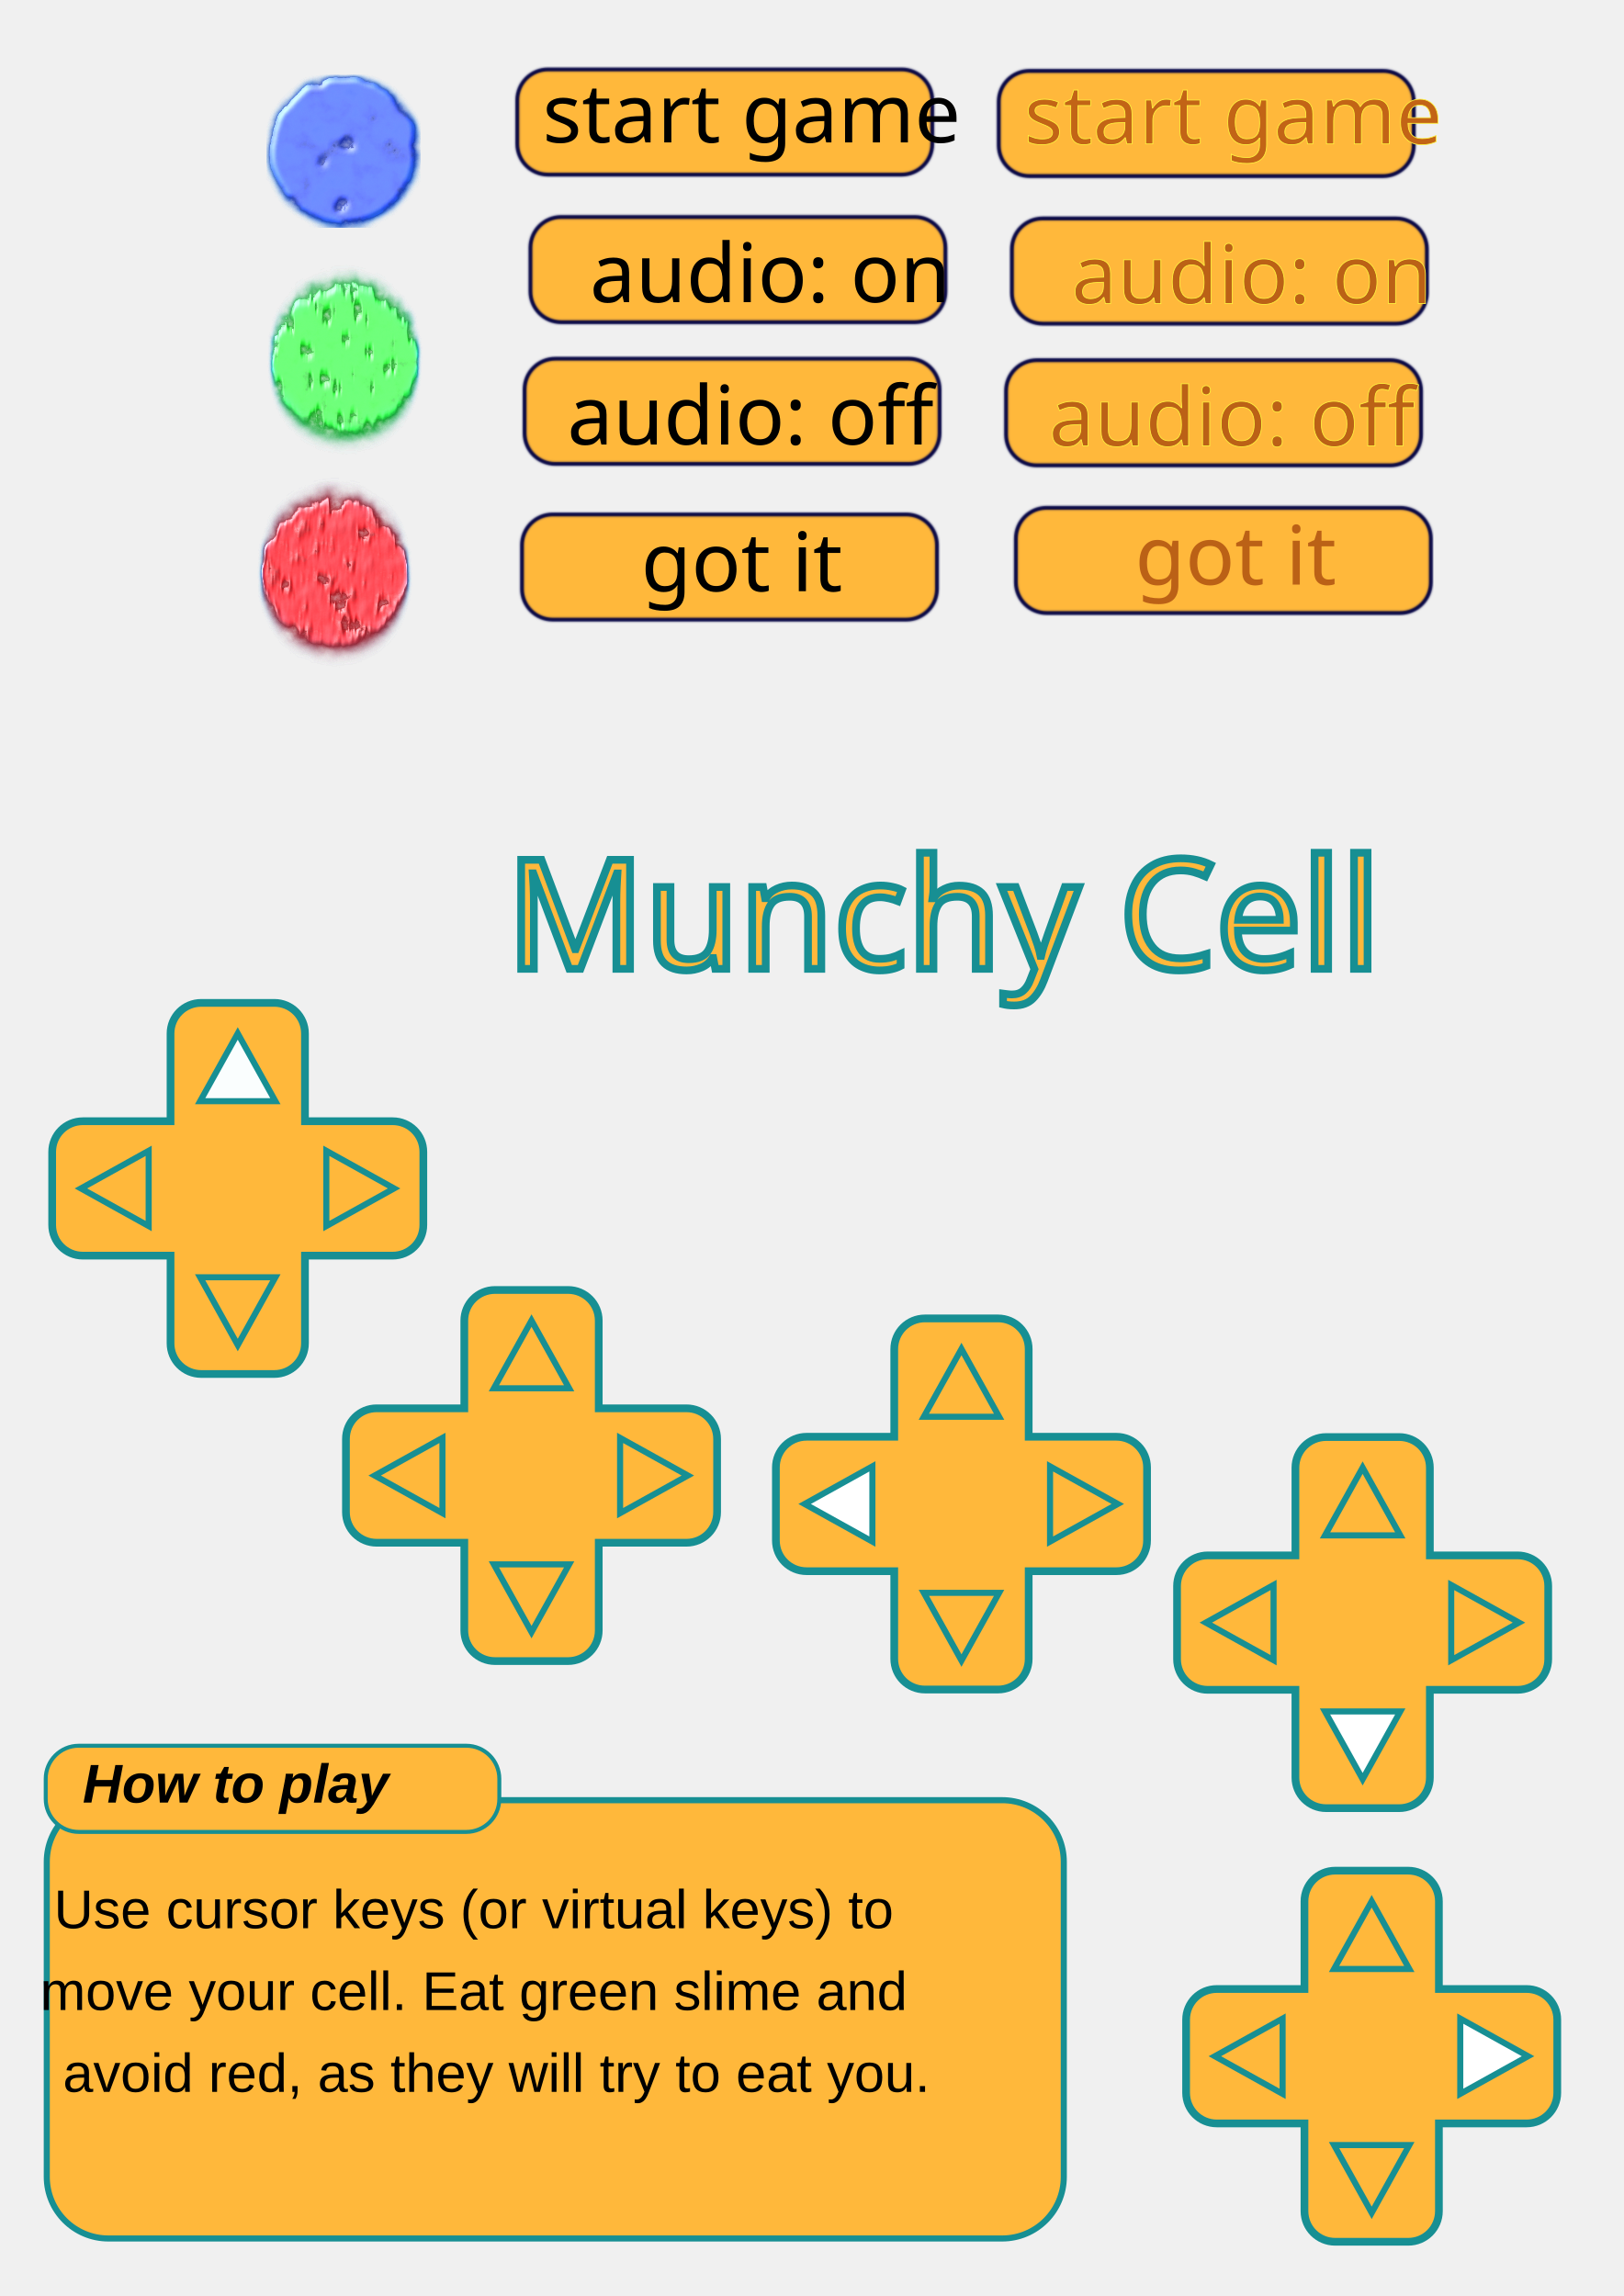
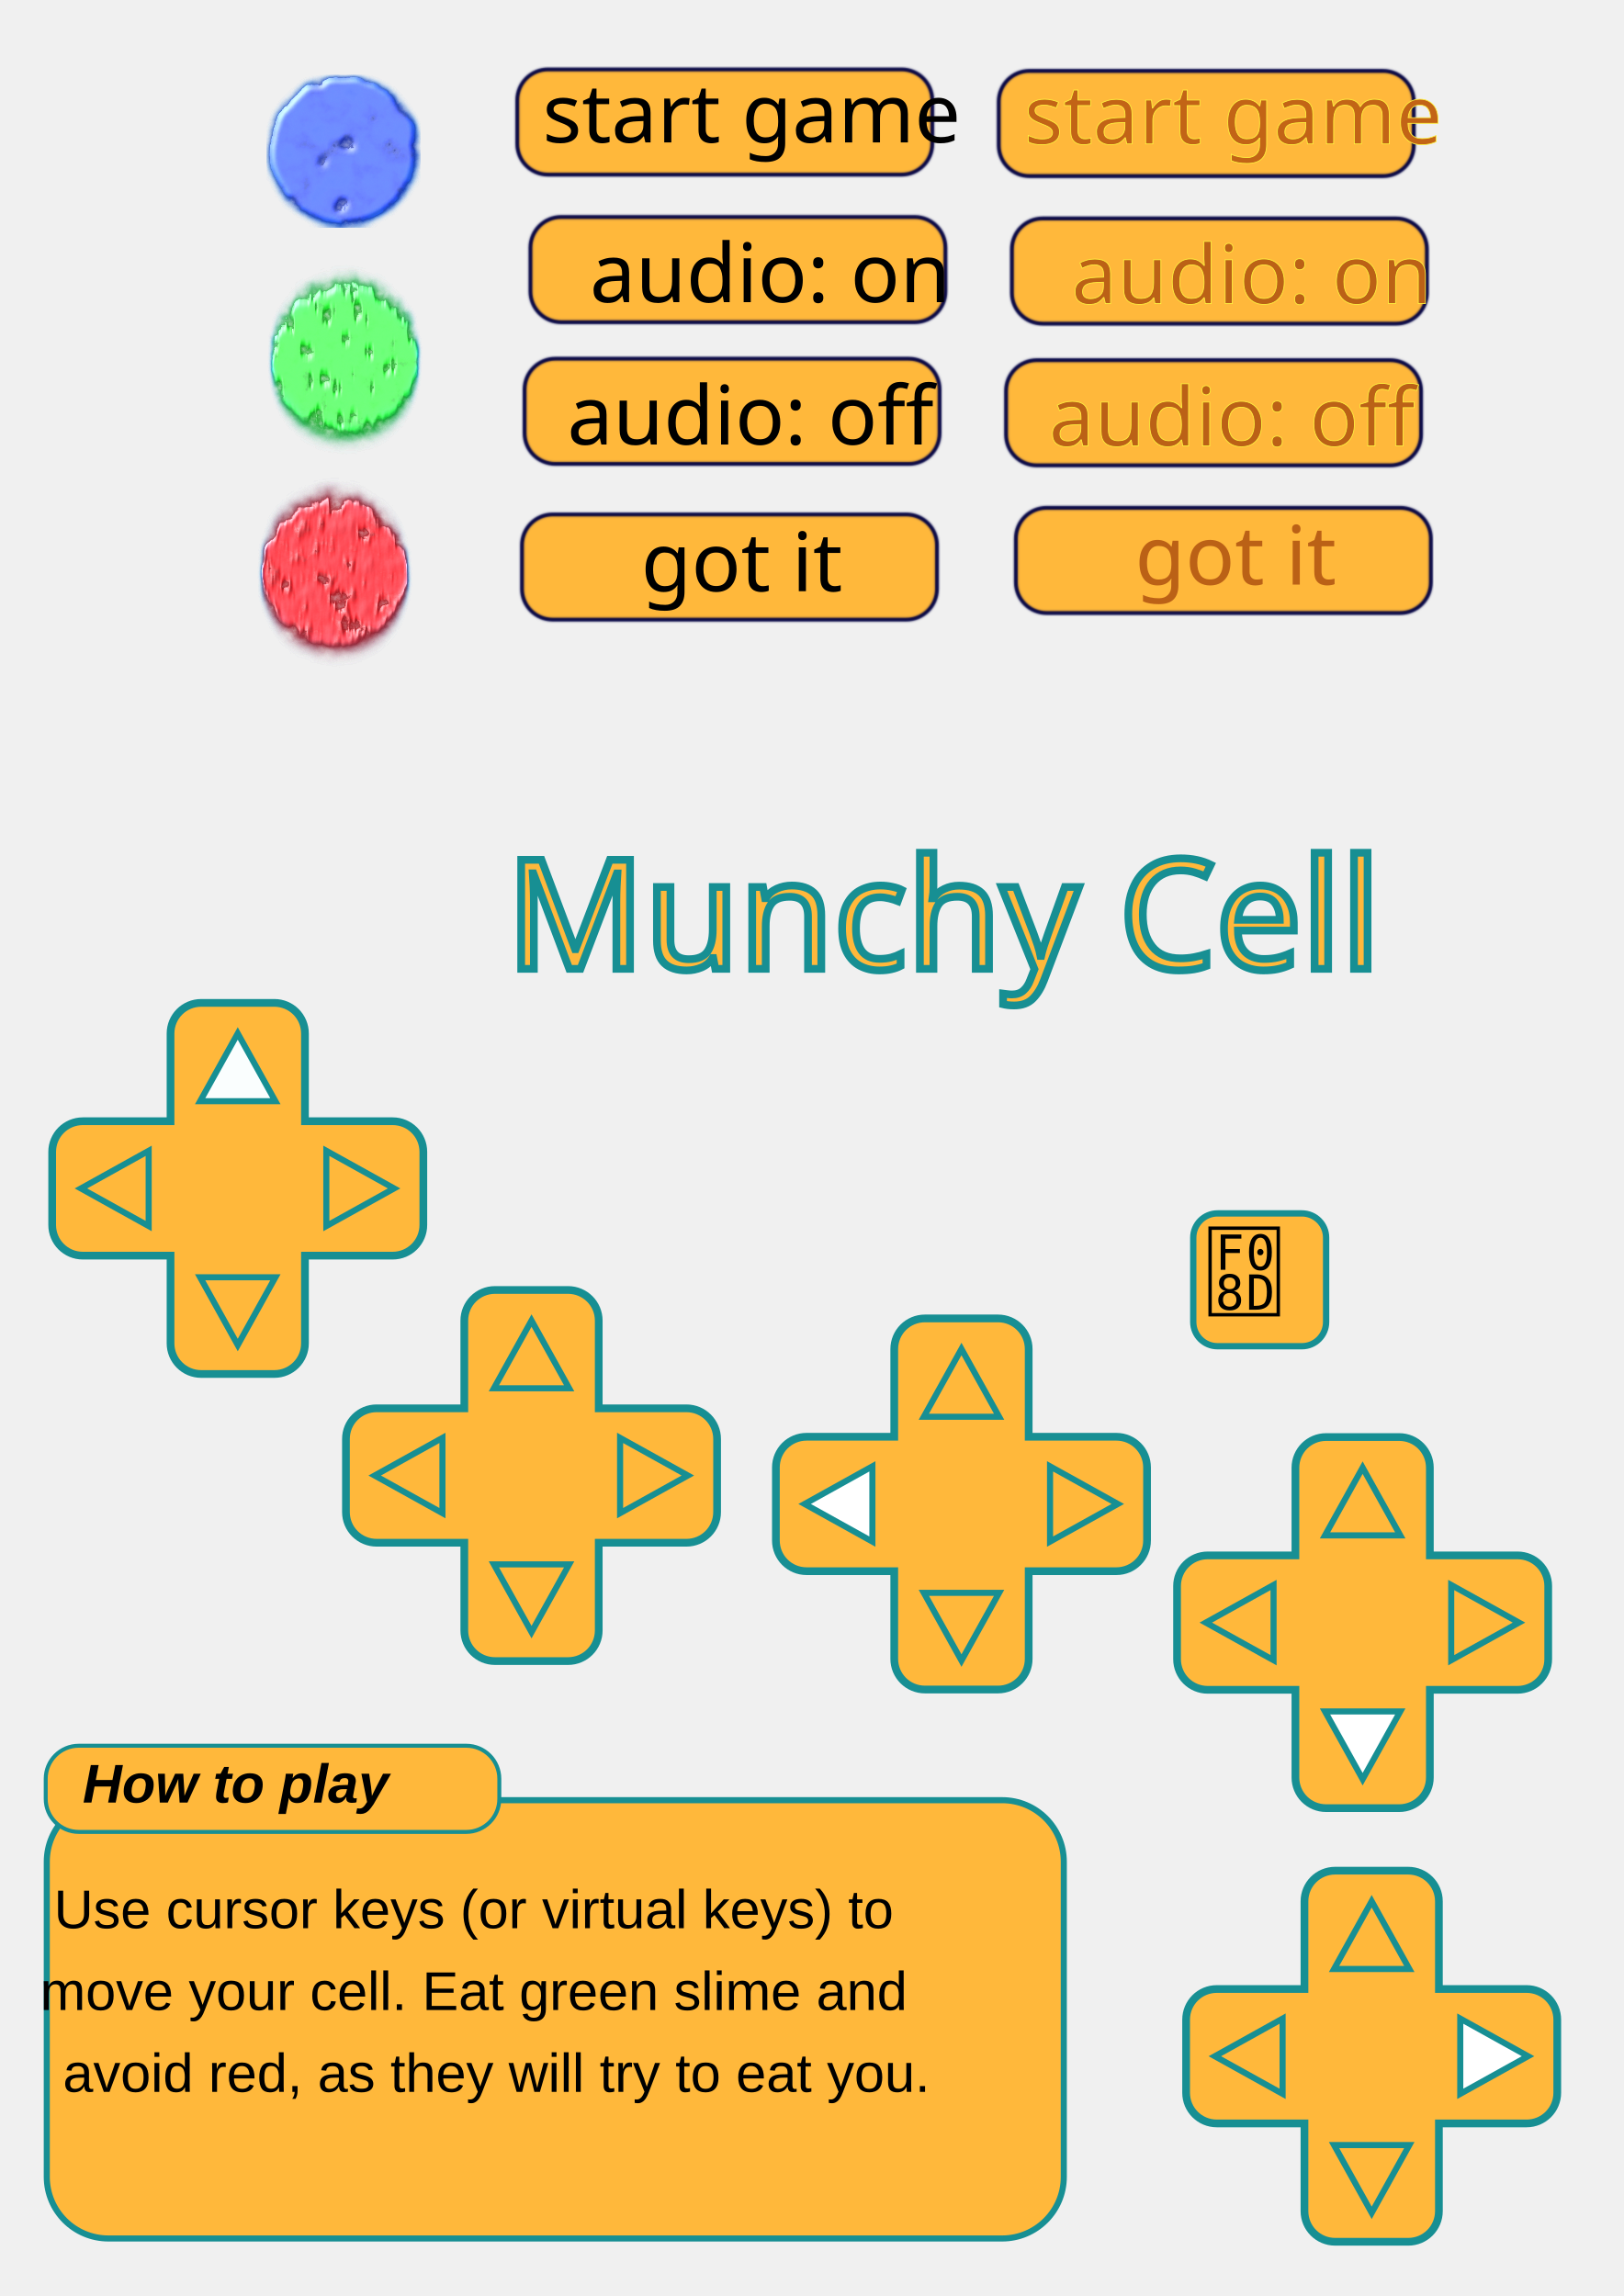
<svg xmlns="http://www.w3.org/2000/svg" xmlns:xlink="http://www.w3.org/1999/xlink" width="210mm" height="297mm" viewBox="0 0 210 297" version="1.1" id="svg8">
  <defs id="defs2">
    <linearGradient id="linearGradient912">
      <stop style="stop-color:#17935b;stop-opacity:1;" offset="0" id="stop908" />
      <stop style="stop-color:#17935b;stop-opacity:0;" offset="1" id="stop910" />
    </linearGradient>
    <linearGradient id="linearGradient900">
      <stop style="stop-color:#000000;stop-opacity:1;" offset="0" id="stop896" />
      <stop style="stop-color:#000000;stop-opacity:0;" offset="1" id="stop898" />
    </linearGradient>
    <filter style="color-interpolation-filters:sRGB;" id="filter4538" x="-0.024" width="1.048" y="-0.024" height="1.048">
      <feGaussianBlur stdDeviation="0.272" id="feGaussianBlur4540" result="fbSourceGraphic" />
      <feColorMatrix result="fbSourceGraphicAlpha" in="fbSourceGraphic" values="0 0 0 -1 0 0 0 0 -1 0 0 0 0 -1 0 0 0 0 1 0" id="feColorMatrix4599" />
      <feGaussianBlur id="feGaussianBlur4601" result="result0" in="fbSourceGraphic" stdDeviation="0.5" />
      <feTurbulence id="feTurbulence4603" baseFrequency="0.2" seed="300" numOctaves="10" result="result1" type="fractalNoise" />
      <feGaussianBlur id="feGaussianBlur4605" stdDeviation="0.5" result="result8" />
      <feDisplacementMap in2="result8" id="feDisplacementMap4607" result="result7" scale="1" in="result0" xChannelSelector="R" />
      <feComposite in2="result1" id="feComposite4609" result="result2" operator="in" in="result7" />
      <feComposite in2="result2" id="feComposite4611" k3="3" in="result0" operator="arithmetic" result="result9" />
      <feBlend in2="result2" id="feBlend4613" result="fbSourceGraphic" mode="multiply" />
      <feColorMatrix id="feColorMatrix4615" values="1 0 0 -1 0 1 0 1 -1 0 1 0 0 -1 0 -1.8 -0.5 0 5.7 -3.5 " in="fbSourceGraphic" result="fbSourceGraphicAlpha" />
      <feGaussianBlur id="feGaussianBlur4617" stdDeviation="0.5" in="fbSourceGraphicAlpha" result="result0" />
      <feSpecularLighting id="feSpecularLighting4619" result="result6" surfaceScale="5" specularExponent="3">
        <feDistantLight id="feDistantLight4621" azimuth="225" elevation="10" />
      </feSpecularLighting>
      <feComposite in2="fbSourceGraphicAlpha" id="feComposite4623" in="result6" result="result2" operator="in" />
      <feComposite in2="result2" id="feComposite4625" in="fbSourceGraphic" result="result4" operator="arithmetic" k2="1" k3="0.7" />
    </filter>
    <filter style="color-interpolation-filters:sRGB" id="filter839" x="-0.008" width="1.015" y="-0.03" height="1.059">
      <feGaussianBlur stdDeviation="0.168" id="feGaussianBlur841" />
    </filter>
    <filter style="color-interpolation-filters:sRGB" id="filter839-8" x="-0.008" width="1.015" y="-0.03" height="1.059">
      <feGaussianBlur stdDeviation="0.168" id="feGaussianBlur841-7" />
    </filter>
    <filter style="color-interpolation-filters:sRGB" id="filter839-8-4" x="-0.008" width="1.015" y="-0.03" height="1.059">
      <feGaussianBlur stdDeviation="0.168" id="feGaussianBlur841-7-0" />
    </filter>
    <filter style="color-interpolation-filters:sRGB" id="filter4538-5" x="-0.024" width="1.048" y="-0.024" height="1.048">
      <feGaussianBlur stdDeviation="0.317" id="feGaussianBlur4540-0" result="fbSourceGraphic" />
      <feColorMatrix result="fbSourceGraphicAlpha" in="fbSourceGraphic" values="0 0 0 -1 0 0 0 0 -1 0 0 0 0 -1 0 0 0 0 1 0" id="feColorMatrix4599-7" stdDeviation="0.32" />
      <feGaussianBlur id="feGaussianBlur4601-0" result="result0" in="fbSourceGraphic" stdDeviation="1.09" />
      <feTurbulence id="feTurbulence4603-7" baseFrequency="0.335" seed="377.778" numOctaves="10" result="result1" type="fractalNoise" stdDeviation="1.09" />
      <feGaussianBlur id="feGaussianBlur4605-6" stdDeviation="0.5" result="result8" seed="378" />
      <feDisplacementMap yChannelSelector="A" in2="result8" id="feDisplacementMap4607-9" result="result7" scale="1" in="result0" xChannelSelector="R" />
      <feComposite in2="result1" id="feComposite4609-3" result="result2" operator="in" in="result7" />
      <feComposite k4="0" k2="0" k1="0" in2="result2" id="feComposite4611-4" k3="3" in="result0" operator="arithmetic" result="result9" />
      <feBlend in2="result2" id="feBlend4613-4" result="fbSourceGraphic" mode="multiply" />
      <feColorMatrix id="feColorMatrix4615-2" values="1 0 0 -1 0 1 0 1 -1 0 1 0 0 -1 0 -1.8 -0.5 0 5.7 -3.5 " in="fbSourceGraphic" result="fbSourceGraphicAlpha" />
      <feGaussianBlur id="feGaussianBlur4617-5" stdDeviation="0.5" in="fbSourceGraphicAlpha" result="result0" />
      <feSpecularLighting id="feSpecularLighting4619-0" result="result6" surfaceScale="5" specularExponent="3">
        <feDistantLight id="feDistantLight4621-9" azimuth="225" elevation="10" />
      </feSpecularLighting>
      <feComposite in2="fbSourceGraphicAlpha" id="feComposite4623-1" in="result6" result="result2" operator="in" />
      <feComposite k4="0" k1="0" in2="result2" id="feComposite4625-5" in="fbSourceGraphic" result="result4" operator="arithmetic" k2="1" k3="0.7" />
    </filter>
    <filter style="color-interpolation-filters:sRGB" id="filter839-8-4-6" x="-0.008" width="1.015" y="-0.03" height="1.059">
      <feGaussianBlur stdDeviation="0.168" id="feGaussianBlur841-7-0-8" />
    </filter>
    <filter style="color-interpolation-filters:sRGB" id="filter839-8-7" x="-0.008" width="1.015" y="-0.03" height="1.059">
      <feGaussianBlur stdDeviation="0.168" id="feGaussianBlur841-7-01" />
    </filter>
    <filter style="color-interpolation-filters:sRGB" id="filter839-1" x="-0.008" width="1.015" y="-0.03" height="1.059">
      <feGaussianBlur stdDeviation="0.168" id="feGaussianBlur841-3" />
    </filter>
    <linearGradient xlink:href="#linearGradient900" id="linearGradient906" x1="73.347" y1="82.463" x2="169.773" y2="82.463" gradientUnits="userSpaceOnUse" gradientTransform="translate(-5.669643,-3.02381)" />
    <linearGradient xlink:href="#linearGradient912" id="linearGradient914" x1="66.77" y1="80.19" x2="183.469" y2="80.19" gradientUnits="userSpaceOnUse" />
    <filter style="color-interpolation-filters:sRGB" id="filter839-0" x="-0.008" width="1.015" y="-0.03" height="1.059">
      <feGaussianBlur stdDeviation="0.168" id="feGaussianBlur841-9" />
    </filter>
    <filter style="color-interpolation-filters:sRGB" id="filter839-0-9" x="-0.008" width="1.015" y="-0.03" height="1.059">
      <feGaussianBlur stdDeviation="0.168" id="feGaussianBlur841-9-3" />
    </filter>
    <filter style="color-interpolation-filters:sRGB" id="filter4538-5-0" x="-0.024" width="1.048" y="-0.024" height="1.048">
      <feGaussianBlur stdDeviation="0.32" id="feGaussianBlur4540-0-1" result="fbSourceGraphic" />
      <feColorMatrix result="fbSourceGraphicAlpha" in="fbSourceGraphic" values="0 0 0 -1 0 0 0 0 -1 0 0 0 0 -1 0 0 0 0 1 0" id="feColorMatrix4599-7-7" stdDeviation="0.32" />
      <feGaussianBlur id="feGaussianBlur4601-0-4" result="result0" in="fbSourceGraphic" stdDeviation="1.09" />
      <feTurbulence id="feTurbulence4603-7-9" baseFrequency="0.248" seed="302" numOctaves="10" result="result1" type="fractalNoise" stdDeviation="1.09" />
      <feGaussianBlur id="feGaussianBlur4605-6-3" stdDeviation="0.5" result="result8" seed="378" />
      <feDisplacementMap yChannelSelector="A" in2="result8" id="feDisplacementMap4607-9-3" result="result7" scale="1" in="result0" xChannelSelector="R" />
      <feComposite in2="result1" id="feComposite4609-3-3" result="result2" operator="in" in="result7" />
      <feComposite k4="0" k2="0" k1="0" in2="result2" id="feComposite4611-4-5" k3="3" in="result0" operator="arithmetic" result="result9" />
      <feBlend in2="result2" id="feBlend4613-4-9" result="fbSourceGraphic" mode="multiply" />
      <feColorMatrix id="feColorMatrix4615-2-5" values="1 0 0 -1 0 1 0 1 -1 0 1 0 0 -1 0 -1.8 -0.5 0 5.7 -3.5 " in="fbSourceGraphic" result="fbSourceGraphicAlpha" />
      <feGaussianBlur id="feGaussianBlur4617-5-6" stdDeviation="0.5" in="fbSourceGraphicAlpha" result="result0" />
      <feSpecularLighting id="feSpecularLighting4619-0-5" result="result6" surfaceScale="5" specularExponent="3">
        <feDistantLight id="feDistantLight4621-9-8" azimuth="225" elevation="10" />
      </feSpecularLighting>
      <feComposite in2="fbSourceGraphicAlpha" id="feComposite4623-1-2" in="result6" result="result2" operator="in" />
      <feComposite k4="0" k1="0" in2="result2" id="feComposite4625-5-0" in="fbSourceGraphic" result="result4" operator="arithmetic" k2="1" k3="0.7" />
    </filter>
  </defs>
  <g id="layer1">
    <circle id="path10" cx="61.232" cy="92.515" r="13.607" style="fill:#243eb9;fill-opacity:1;stroke:#3eb4ff;stroke-width:0.265;stroke-opacity:1;filter:url(#filter4538)" transform="matrix(0.6960039,0,0,0.6960039,1.838562,-44.92949)" />
    <rect id="rect32" width="53.673" height="13.607" x="66.902" y="8.982" style="fill:#ffb83b;fill-opacity:1;stroke:#000041;stroke-width:0.5;stroke-miterlimit:4;stroke-dasharray:none;stroke-opacity:1;filter:url(#filter839)" ry="3.969" />
    <text xml:space="preserve" style="font-style:normal;font-variant:normal;font-weight:normal;font-stretch:normal;font-size:10.583px;line-height:1.25;font-family:Amethyst;-inkscape-font-specification:Amethyst;letter-spacing:0px;word-spacing:0px;fill:#000000;fill-opacity:1;stroke:none;stroke-width:0.265" x="70.171" y="18.426" id="text845">
      <tspan id="tspan843" x="70.171" y="18.426" style="stroke-width:0.265">start game</tspan>
    </text>
    <rect id="rect32-9" width="53.673" height="13.607" x="68.603" y="28.07" style="fill:#ffb83b;fill-opacity:1;stroke:#000041;stroke-width:0.5;stroke-miterlimit:4;stroke-dasharray:none;stroke-opacity:1;filter:url(#filter839-8)" ry="3.969" />
    <text xml:space="preserve" style="font-style:normal;font-variant:normal;font-weight:normal;font-stretch:normal;font-size:10.583px;line-height:1.25;font-family:Amethyst;-inkscape-font-specification:Amethyst;letter-spacing:0px;word-spacing:0px;fill:#000000;fill-opacity:1;stroke:none;stroke-width:0.265" x="76.286" y="39.086" id="text845-7">
      <tspan id="tspan843-2" x="76.286" y="39.086" style="stroke-width:0.265">audio: on</tspan>
    </text>
    <rect id="rect32-9-8" width="53.673" height="13.607" x="67.847" y="46.402" style="fill:#ffb83b;fill-opacity:1;stroke:#000041;stroke-width:0.5;stroke-miterlimit:4;stroke-dasharray:none;stroke-opacity:1;filter:url(#filter839-8-4)" ry="3.969" />
    <text xml:space="preserve" style="font-style:normal;font-variant:normal;font-weight:normal;font-stretch:normal;font-size:10.583px;line-height:1.25;font-family:Amethyst;-inkscape-font-specification:Amethyst;letter-spacing:0px;word-spacing:0px;fill:#000000;fill-opacity:1;stroke:none;stroke-width:0.265" x="73.366" y="57.497" id="text845-7-9">
      <tspan id="tspan843-2-6" x="73.366" y="57.497" style="stroke-width:0.265">audio: off</tspan>
    </text>
    <circle id="path10-5" cx="61.232" cy="92.515" r="13.607" style="fill:#24b92f;fill-opacity:1;stroke:#3eb4ff;stroke-width:0.265;stroke-opacity:1;filter:url(#filter4538-5)" transform="matrix(0.3844545,0.5801863,-0.5801863,0.3844545,74.73609,-24.50304)" />
    <rect id="rect32-1" width="53.673" height="13.607" x="129.173" y="9.171" style="fill:#ffb83b;fill-opacity:1;stroke:#000041;stroke-width:0.5;stroke-miterlimit:4;stroke-dasharray:none;stroke-opacity:1;filter:url(#filter839-1)" ry="3.969" />
    <text xml:space="preserve" style="font-style:normal;font-variant:normal;font-weight:normal;font-stretch:normal;font-size:10.583px;line-height:1.25;font-family:Amethyst;-inkscape-font-specification:Amethyst;letter-spacing:0px;word-spacing:0px;fill:#c26416;fill-opacity:1;stroke:#fff33e;stroke-width:0.1;stroke-opacity:1;stroke-miterlimit:4;stroke-dasharray:none;opacity:1;" x="132.443" y="18.615" id="text845-74">
      <tspan id="tspan843-0" x="132.443" y="18.615" style="stroke-width:0.1;stroke:#fff33e;stroke-opacity:1;stroke-miterlimit:4;stroke-dasharray:none;fill:#c26416;fill-opacity:1;">start game</tspan>
    </text>
    <rect id="rect32-9-0" width="53.673" height="13.607" x="130.874" y="28.259" style="fill:#ffb83b;fill-opacity:1;stroke:#000041;stroke-width:0.5;stroke-miterlimit:4;stroke-dasharray:none;stroke-opacity:1;filter:url(#filter839-8-7)" ry="3.969" />
    <text xml:space="preserve" style="font-style:normal;font-variant:normal;font-weight:normal;font-stretch:normal;font-size:10.583px;line-height:1.25;font-family:Amethyst;-inkscape-font-specification:Amethyst;letter-spacing:0px;word-spacing:0px;fill:#bb6116;fill-opacity:1;stroke:#fff33e;stroke-width:0.1;stroke-opacity:1;stroke-miterlimit:4;stroke-dasharray:none;opacity:1" x="138.557" y="39.275" id="text845-7-6">
      <tspan id="tspan843-2-9" x="138.557" y="39.275" style="stroke-width:0.1;stroke:#fff33e;stroke-opacity:1;stroke-miterlimit:4;stroke-dasharray:none;fill:#bb6116;fill-opacity:1">audio: on</tspan>
    </text>
    <rect id="rect32-9-8-3" width="53.673" height="13.607" x="130.118" y="46.591" style="fill:#ffb83b;fill-opacity:1;stroke:#000041;stroke-width:0.5;stroke-miterlimit:4;stroke-dasharray:none;stroke-opacity:1;filter:url(#filter839-8-4-6)" ry="3.969" />
    <text xml:space="preserve" style="font-style:normal;font-variant:normal;font-weight:normal;font-stretch:normal;font-size:10.583px;line-height:1.25;font-family:Amethyst;-inkscape-font-specification:Amethyst;letter-spacing:0px;word-spacing:0px;fill:#bb6116;fill-opacity:1;stroke:#fff33e;stroke-width:0.1;stroke-opacity:1;stroke-miterlimit:4;stroke-dasharray:none;opacity:1" x="135.638" y="57.686" id="text845-7-9-4">
      <tspan id="tspan843-2-6-0" x="135.638" y="57.686" style="stroke-width:0.1;stroke:#fff33e;stroke-opacity:1;stroke-miterlimit:4;stroke-dasharray:none;fill:#bb6116;fill-opacity:1">audio: off</tspan>
    </text>
    <text xml:space="preserve" style="font-style:normal;font-variant:normal;font-weight:normal;font-stretch:normal;font-size:10.583px;line-height:1.25;font-family:Amethyst;-inkscape-font-specification:Amethyst;letter-spacing:0px;word-spacing:0px;fill:#ffb83b;fill-opacity:1;stroke:#178f93;stroke-width:1;stroke-miterlimit:4;stroke-dasharray:none;stroke-opacity:1" x="65.486" y="125.332" id="text886">
      <tspan id="tspan884" x="65.486" y="125.332" style="font-style:normal;font-variant:normal;font-weight:normal;font-stretch:normal;font-size:19.756px;font-family:'Baby Kruffy';-inkscape-font-specification:'Baby Kruffy';fill:#ffb83b;fill-opacity:1;stroke:#178f93;stroke-width:1;stroke-miterlimit:4;stroke-dasharray:none;stroke-opacity:1">Munchy Cell</tspan>
    </text>
    <path style="opacity:1;fill:#ffb83b;fill-opacity:1;stroke:#178f93;stroke-width:1;stroke-miterlimit:4;stroke-dasharray:none;stroke-opacity:1" d="m 64.019,166.865 c -2.199,0 -3.969,1.77 -3.969,3.969 v 11.339 H 48.711 c -2.199,0 -3.969,1.77 -3.969,3.969 v 9.45 c 0,2.199 1.77,3.969 3.969,3.969 h 11.339 v 11.339 c 0,2.199 1.77,3.969 3.969,3.969 h 9.449 c 2.199,0 3.969,-1.77 3.969,-3.969 v -11.339 h 11.339 c 2.199,0 3.969,-1.77 3.969,-3.969 v -9.45 c 0,-2.199 -1.77,-3.969 -3.969,-3.969 h -11.339 v -11.339 c 0,-2.199 -1.77,-3.969 -3.969,-3.969 z" id="rect894" />
    <path style="fill:none;stroke:#178f93;stroke-width:0.786;stroke-linecap:butt;stroke-linejoin:miter;stroke-miterlimit:4;stroke-dasharray:none;stroke-opacity:1" d="m 48.458,190.868 8.764,4.866 v -9.735 z" id="path912-46" />
    <path style="fill:none;stroke:#178f93;stroke-width:0.786;stroke-linecap:butt;stroke-linejoin:miter;stroke-miterlimit:4;stroke-dasharray:none;stroke-opacity:1" d="m 88.963,190.865 -8.764,-4.866 v 9.735 z" id="path912-46-8" />
    <path style="fill:none;stroke:#178f93;stroke-width:0.786;stroke-linecap:butt;stroke-linejoin:miter;stroke-miterlimit:4;stroke-dasharray:none;stroke-opacity:1" d="m 68.745,211.125 4.866,-8.764 h -9.735 z" id="path912-46-8-3" />
    <path style="fill:none;stroke:#178f93;stroke-width:0.786;stroke-linecap:butt;stroke-linejoin:miter;stroke-miterlimit:4;stroke-dasharray:none;stroke-opacity:1" d="m 68.742,170.82 -4.866,8.764 h 9.735 z" id="path912-46-8-3-4" />
    <path style="opacity:1;fill:#ffb83b;fill-opacity:1;stroke:#178f93;stroke-width:1;stroke-miterlimit:4;stroke-dasharray:none;stroke-opacity:1" d="m 119.626,170.545 c -2.199,0 -3.969,1.77 -3.969,3.969 v 11.339 h -11.339 c -2.199,0 -3.969,1.77 -3.969,3.969 v 9.45 c 0,2.199 1.77,3.969 3.969,3.969 h 11.339 v 11.339 c 0,2.199 1.77,3.969 3.969,3.969 h 9.449 c 2.199,0 3.969,-1.77 3.969,-3.969 v -11.339 h 11.339 c 2.199,0 3.969,-1.77 3.969,-3.969 v -9.45 c 0,-2.199 -1.77,-3.969 -3.969,-3.969 h -11.339 v -11.339 c 0,-2.199 -1.77,-3.969 -3.969,-3.969 z" id="rect894-7" />
    <path style="fill:#ffffff;fill-opacity:1;stroke:#178f93;stroke-width:0.786;stroke-linecap:butt;stroke-linejoin:miter;stroke-miterlimit:4;stroke-dasharray:none;stroke-opacity:1" d="m 104.065,194.548 8.764,4.866 v -9.735 z" id="path912-46-2" />
    <path style="fill:none;stroke:#178f93;stroke-width:0.786;stroke-linecap:butt;stroke-linejoin:miter;stroke-miterlimit:4;stroke-dasharray:none;stroke-opacity:1" d="m 144.57,194.545 -8.764,-4.866 v 9.735 z" id="path912-46-8-8" />
    <path style="fill:none;stroke:#178f93;stroke-width:0.786;stroke-linecap:butt;stroke-linejoin:miter;stroke-miterlimit:4;stroke-dasharray:none;stroke-opacity:1" d="m 124.352,214.805 4.866,-8.764 h -9.735 z" id="path912-46-8-3-2" />
    <path style="fill:none;stroke:#178f93;stroke-width:0.786;stroke-linecap:butt;stroke-linejoin:miter;stroke-miterlimit:4;stroke-dasharray:none;stroke-opacity:1" d="m 124.349,174.5 -4.866,8.764 h 9.735 z" id="path912-46-8-3-4-2" />
    <path style="opacity:1;fill:#ffb83b;fill-opacity:1;stroke:#178f93;stroke-width:1;stroke-miterlimit:4;stroke-dasharray:none;stroke-opacity:1" d="m 26.025,129.728 c -2.199,0 -3.969,1.77 -3.969,3.969 v 11.339 H 10.717 c -2.199,0 -3.969,1.77 -3.969,3.969 v 9.45 c 0,2.199 1.77,3.969 3.969,3.969 h 11.339 v 11.339 c 0,2.199 1.77,3.969 3.969,3.969 h 9.449 c 2.199,0 3.969,-1.77 3.969,-3.969 v -11.339 h 11.339 c 2.199,0 3.969,-1.77 3.969,-3.969 v -9.45 c 0,-2.199 -1.77,-3.969 -3.969,-3.969 H 39.443 V 133.696 c 0,-2.199 -1.77,-3.969 -3.969,-3.969 z" id="rect894-6" />
    <path style="fill:none;stroke:#178f93;stroke-width:0.786;stroke-linecap:butt;stroke-linejoin:miter;stroke-miterlimit:4;stroke-dasharray:none;stroke-opacity:1" d="m 10.464,153.731 8.764,4.866 v -9.735 z" id="path912-46-5" />
    <path style="fill:none;stroke:#178f93;stroke-width:0.786;stroke-linecap:butt;stroke-linejoin:miter;stroke-miterlimit:4;stroke-dasharray:none;stroke-opacity:1" d="m 50.969,153.728 -8.764,-4.866 v 9.735 z" id="path912-46-8-32" />
    <path style="fill:none;stroke:#178f93;stroke-width:0.786;stroke-linecap:butt;stroke-linejoin:miter;stroke-miterlimit:4;stroke-dasharray:none;stroke-opacity:1" d="m 30.751,173.988 4.866,-8.764 h -9.735 z" id="path912-46-8-3-9" />
    <path style="fill:#fafefe;fill-opacity:1;stroke:#178f93;stroke-width:0.786;stroke-linecap:butt;stroke-linejoin:miter;stroke-miterlimit:4;stroke-dasharray:none;stroke-opacity:1" d="m 30.748,133.683 -4.866,8.764 h 9.735 z" id="path912-46-8-3-4-6" />
    <path style="opacity:1;fill:#ffb83b;fill-opacity:1;stroke:#178f93;stroke-width:1;stroke-miterlimit:4;stroke-dasharray:none;stroke-opacity:1" d="m 171.511,185.89 c -2.199,0 -3.969,1.77 -3.969,3.969 v 11.339 H 156.203 c -2.199,0 -3.969,1.77 -3.969,3.969 v 9.45 c 0,2.199 1.77,3.969 3.969,3.969 h 11.339 v 11.339 c 0,2.199 1.77,3.969 3.969,3.969 h 9.449 c 2.199,0 3.969,-1.77 3.969,-3.969 V 218.585 h 11.339 c 2.199,0 3.969,-1.77 3.969,-3.969 v -9.45 c 0,-2.199 -1.77,-3.969 -3.969,-3.969 h -11.339 v -11.339 c 0,-2.199 -1.77,-3.969 -3.969,-3.969 z" id="rect894-2" />
    <path style="fill:none;stroke:#178f93;stroke-width:0.786;stroke-linecap:butt;stroke-linejoin:miter;stroke-miterlimit:4;stroke-dasharray:none;stroke-opacity:1" d="m 155.951,209.893 8.764,4.866 v -9.735 z" id="path912-46-26" />
    <path style="fill:none;stroke:#178f93;stroke-width:0.786;stroke-linecap:butt;stroke-linejoin:miter;stroke-miterlimit:4;stroke-dasharray:none;stroke-opacity:1" d="m 196.455,209.89 -8.764,-4.866 v 9.735 z" id="path912-46-8-1" />
    <path style="fill:#ffffff;fill-opacity:1;stroke:#178f93;stroke-width:0.786;stroke-linecap:butt;stroke-linejoin:miter;stroke-miterlimit:4;stroke-dasharray:none;stroke-opacity:1" d="m 176.237,230.15 4.866,-8.764 h -9.735 z" id="path912-46-8-3-99" />
    <path style="fill:none;stroke:#178f93;stroke-width:0.786;stroke-linecap:butt;stroke-linejoin:miter;stroke-miterlimit:4;stroke-dasharray:none;stroke-opacity:1" d="m 176.234,189.845 -4.866,8.764 h 9.735 z" id="path912-46-8-3-4-61" />
    <path style="opacity:1;fill:#ffb83b;fill-opacity:1;stroke:#178f93;stroke-width:1;stroke-miterlimit:4;stroke-dasharray:none;stroke-opacity:1" d="m 172.681,241.981 c -2.199,0 -3.969,1.77 -3.969,3.969 v 11.339 h -11.339 c -2.199,0 -3.969,1.77 -3.969,3.969 v 9.45 c 0,2.199 1.77,3.969 3.969,3.969 h 11.339 v 11.339 c 0,2.199 1.77,3.969 3.969,3.969 h 9.449 c 2.199,0 3.969,-1.77 3.969,-3.969 v -11.339 h 11.339 c 2.199,0 3.969,-1.77 3.969,-3.969 v -9.45 c 0,-2.199 -1.77,-3.969 -3.969,-3.969 H 186.098 V 245.95 c 0,-2.199 -1.77,-3.969 -3.969,-3.969 z" id="rect894-1" />
    <path style="fill:none;stroke:#178f93;stroke-width:0.786;stroke-linecap:butt;stroke-linejoin:miter;stroke-miterlimit:4;stroke-dasharray:none;stroke-opacity:1" d="m 157.12,265.984 8.764,4.866 v -9.735 z" id="path912-46-86" />
    <path style="fill:#ffffff;fill-opacity:1;stroke:#178f93;stroke-width:0.786;stroke-linecap:butt;stroke-linejoin:miter;stroke-miterlimit:4;stroke-dasharray:none;stroke-opacity:1" d="m 197.625,265.981 -8.764,-4.866 v 9.735 z" id="path912-46-8-5" />
    <path style="fill:none;stroke:#178f93;stroke-width:0.786;stroke-linecap:butt;stroke-linejoin:miter;stroke-miterlimit:4;stroke-dasharray:none;stroke-opacity:1" d="m 177.407,286.241 4.866,-8.764 h -9.735 z" id="path912-46-8-3-0" />
    <path style="fill:none;stroke:#178f93;stroke-width:0.786;stroke-linecap:butt;stroke-linejoin:miter;stroke-miterlimit:4;stroke-dasharray:none;stroke-opacity:1" d="m 177.404,245.936 -4.866,8.764 h 9.735 z" id="path912-46-8-3-4-69" />
    <rect style="opacity:1;fill:#ffb83b;fill-opacity:1;stroke:#178f93;stroke-width:0.786;stroke-miterlimit:4;stroke-dasharray:none;stroke-opacity:1" id="rect1325" width="131.536" height="56.696" x="6.05" y="232.863" ry="7.971" />
    <rect style="opacity:1;fill:#ffb83b;fill-opacity:1;stroke:#178f93;stroke-width:0.513;stroke-miterlimit:4;stroke-dasharray:none;stroke-opacity:1" id="rect1327" width="58.666" height="11.148" x="5.913" y="225.82" ry="4.275" />
    <text xml:space="preserve" style="font-style:normal;font-variant:normal;font-weight:normal;font-stretch:normal;font-size:10.583px;line-height:1.25;font-family:Arial;-inkscape-font-specification:Arial;letter-spacing:0px;word-spacing:0px;fill:#000000;fill-opacity:1;stroke:none;stroke-width:0.265" x="10.685" y="233.177" id="text1331">
      <tspan id="tspan1329" x="10.685" y="233.177" style="font-style:italic;font-variant:normal;font-weight:bold;font-stretch:normal;font-size:7.056px;font-family:Arial;-inkscape-font-specification:'Arial Bold Italic';stroke-width:0.265">How to play</tspan>
    </text>
    <text xml:space="preserve" style="font-style:normal;font-variant:normal;font-weight:normal;font-stretch:normal;font-size:10.583px;line-height:1;font-family:Arial;-inkscape-font-specification:Arial;text-align:center;letter-spacing:0px;word-spacing:0px;text-anchor:middle;fill:#000000;fill-opacity:1;stroke:none;stroke-width:0.265" x="71.562" y="249.426" id="text1335">
      <tspan id="tspan1333" x="71.562" y="249.426" style="font-size:7.056px;line-height:1;text-align:center;text-anchor:middle;stroke-width:0.265">Use cursor keys (or virtual keys) to</tspan>
      <tspan x="72.541" y="260.009" style="font-size:7.056px;line-height:1;text-align:center;text-anchor:middle;stroke-width:0.265" id="tspan1337">move your cell. Eat green slime and </tspan>
      <tspan x="71.562" y="270.593" style="font-size:7.056px;line-height:1;text-align:center;text-anchor:middle;stroke-width:0.265" id="tspan1339">avoid red, as they will try to eat you.</tspan>
    </text>
    <rect id="rect32-5" width="53.673" height="13.607" x="67.51" y="66.546" style="fill:#ffb83b;fill-opacity:1;stroke:#000041;stroke-width:0.5;stroke-miterlimit:4;stroke-dasharray:none;stroke-opacity:1;filter:url(#filter839-0)" ry="3.969" />
    <text xml:space="preserve" style="font-style:normal;font-variant:normal;font-weight:normal;font-stretch:normal;font-size:10.583px;line-height:1.25;font-family:Amethyst;-inkscape-font-specification:Amethyst;letter-spacing:0px;word-spacing:0px;fill:#000000;fill-opacity:1;stroke:none;stroke-width:0.265" x="82.921" y="76.476" id="text845-6">
      <tspan id="tspan843-3" x="82.921" y="76.476" style="stroke-width:0.265">got it</tspan>
    </text>
    <rect id="rect32-5-7" width="53.673" height="13.607" x="131.387" y="65.69" style="fill:#ffb83b;fill-opacity:1;stroke:#000041;stroke-width:0.5;stroke-miterlimit:4;stroke-dasharray:none;stroke-opacity:1;filter:url(#filter839-0-9)" ry="3.969" />
    <text xml:space="preserve" style="font-style:normal;font-variant:normal;font-weight:normal;font-stretch:normal;font-size:10.583px;line-height:1.25;font-family:Amethyst;-inkscape-font-specification:Amethyst;letter-spacing:0px;word-spacing:0px;fill:#bb6116;fill-opacity:1;stroke:none;stroke-width:0.265;" x="146.798" y="75.621" id="text845-6-4">
      <tspan id="tspan843-3-4" x="146.798" y="75.621" style="stroke-width:0.265;fill:#bb6116;fill-opacity:1;">got it</tspan>
    </text>
    <circle id="path10-5-0" cx="61.232" cy="92.515" r="13.607" style="fill:#b9242e;fill-opacity:1;stroke:#3eb4ff;stroke-width:0.265;stroke-opacity:1;filter:url(#filter4538-5-0)" transform="matrix(0.3844545,0.5801863,-0.5801863,0.3844545,73.43256,3.003406)" />
+     <rect style="opacity:1;fill:#ffb83b;fill-opacity:1;stroke:#178f93;stroke-width:0.817;stroke-miterlimit:4;stroke-dasharray:none;stroke-opacity:1" id="rect141" width="17.183" height="17.183" x="154.329" y="156.959" ry="3.138" />
+     <text xml:space="preserve" style="font-style:normal;font-variant:normal;font-weight:normal;font-stretch:normal;font-size:13.752px;line-height:1.25;font-family:octicons;-inkscape-font-specification:octicons;letter-spacing:0px;word-spacing:0px;fill:#000000;fill-opacity:1;stroke:none;stroke-width:0.344" x="155.852" y="169.417" id="text952">
+       <tspan id="tspan950" x="155.852" y="169.417" style="font-style:normal;font-variant:normal;font-weight:normal;font-stretch:normal;font-family:octicons;-inkscape-font-specification:octicons;stroke-width:0.344"></tspan>
+     </text>
  </g>
</svg>
